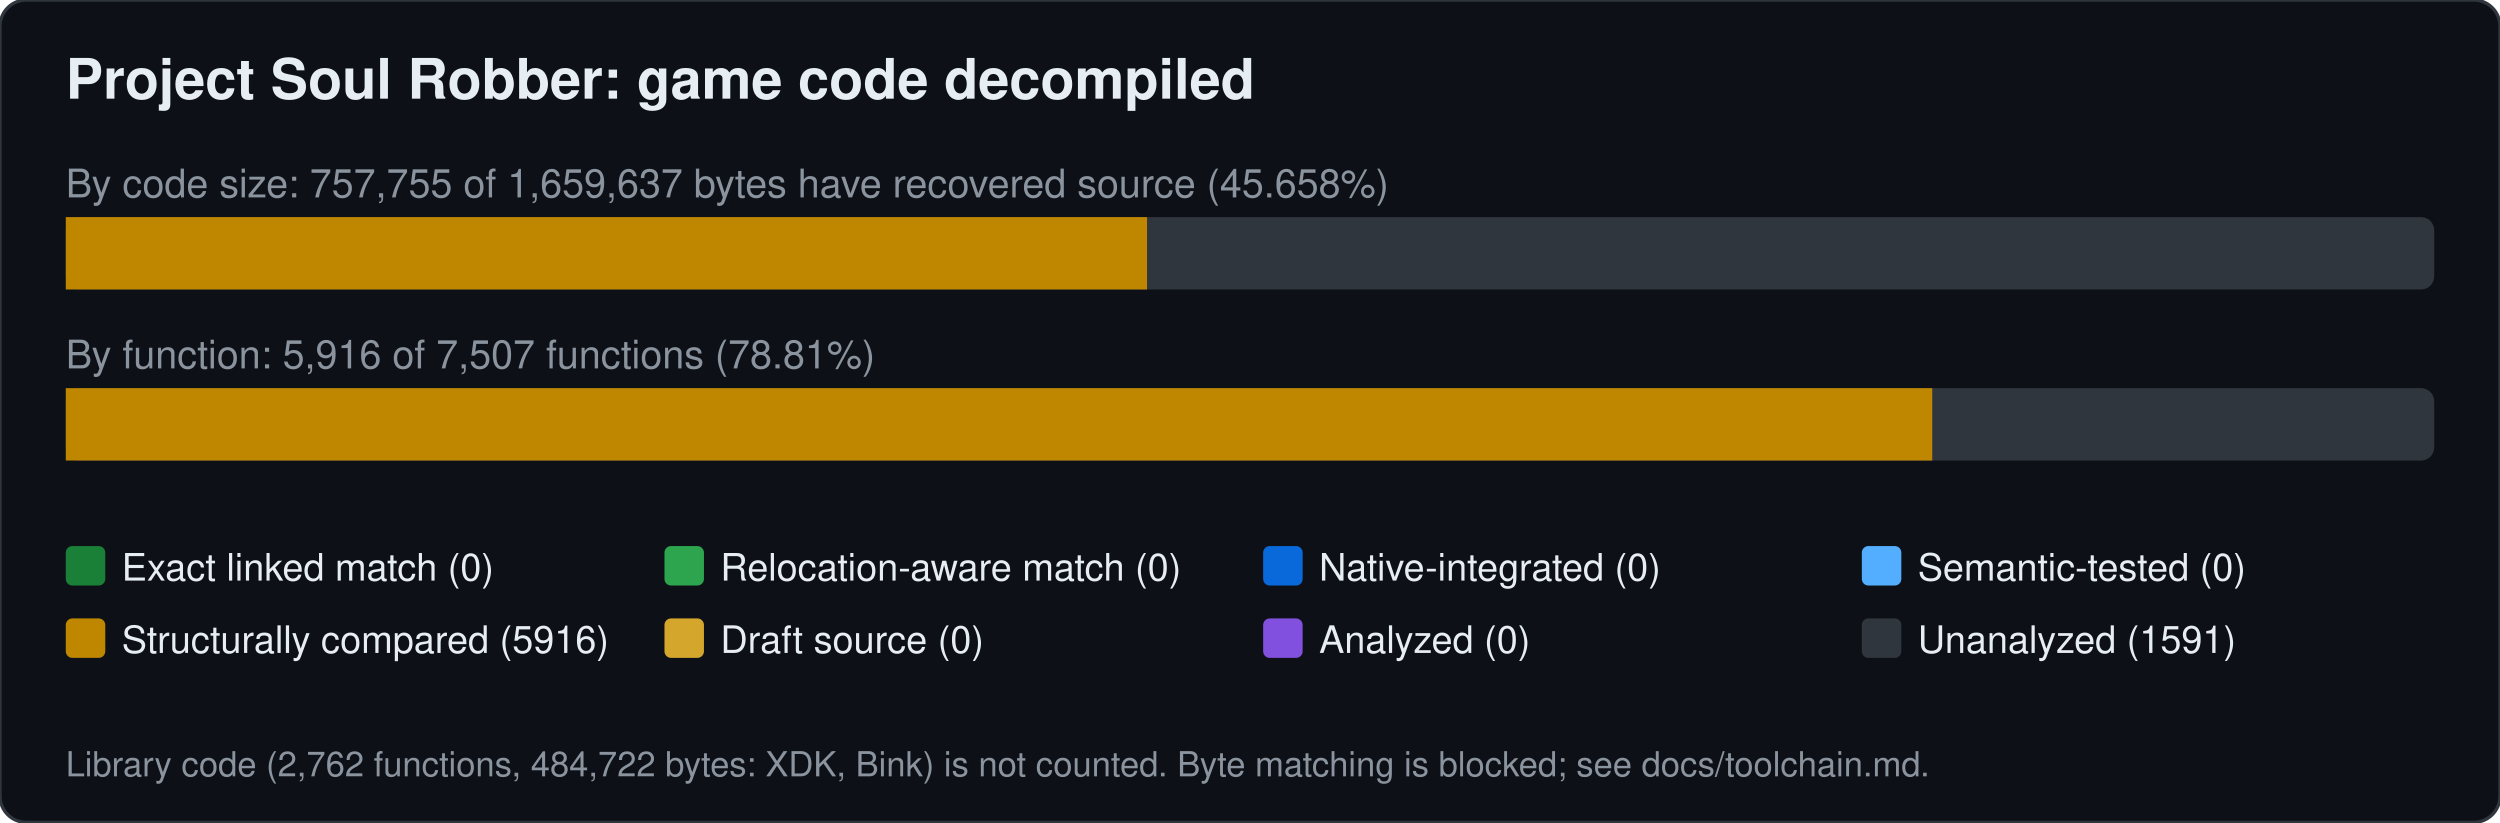
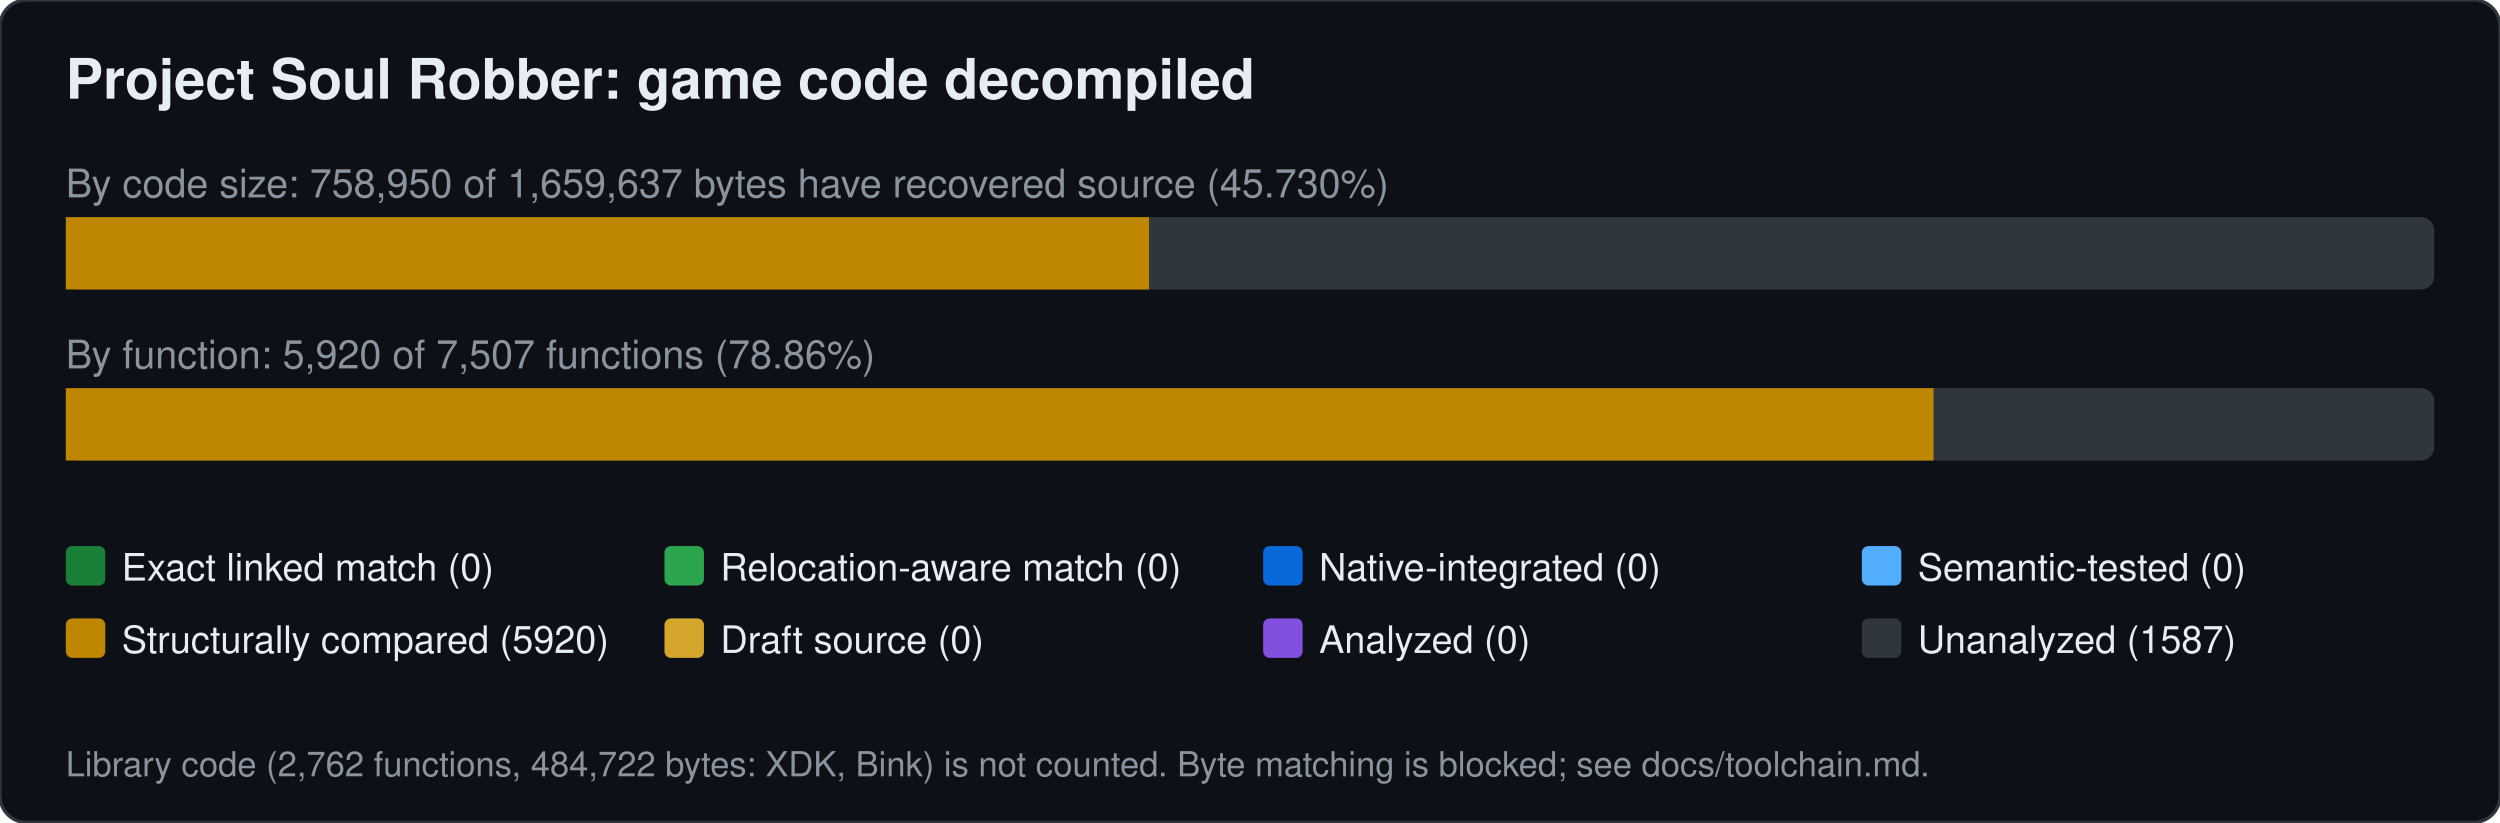
<svg xmlns="http://www.w3.org/2000/svg" width="760" height="250" viewBox="0 0 760 250" font-family="Segoe UI,Helvetica,Arial,sans-serif">
  <rect width="760" height="250" rx="8" fill="#0d1117" stroke="#30363d" />
  <text x="20" y="30" font-size="17" font-weight="600" fill="#e6edf3">Project Soul Robber: game code decompiled</text>
-   <text x="20" y="60" font-size="12" fill="#8b949e">By code size: 757,755 of 1,659,637 bytes have recovered source (45.658%)</text>
+   <text x="20" y="60" font-size="12" fill="#8b949e">By code size: 758,950 of 1,659,637 bytes have recovered source (45.730%)</text>
  <rect x="20" y="66" width="720" height="22" rx="4" fill="#30363d" />
-   <rect x="20.0" y="66" width="328.7" height="22" fill="#bf8700" />
-   <text x="20" y="112" font-size="12" fill="#8b949e">By function: 5,916 of 7,507 functions (78.81%)</text>
+   <rect x="20.0" y="66" width="329.3" height="22" fill="#bf8700" />
+   <text x="20" y="112" font-size="12" fill="#8b949e">By function: 5,920 of 7,507 functions (78.86%)</text>
  <rect x="20" y="118" width="720" height="22" rx="4" fill="#30363d" />
-   <rect x="20.0" y="118" width="567.4" height="22" fill="#bf8700" />
+   <rect x="20.0" y="118" width="567.8" height="22" fill="#bf8700" />
  <rect x="20" y="166" width="12" height="12" rx="2" fill="#1a7f37" />
  <text x="37" y="176.5" font-size="11.5" fill="#e6edf3">Exact linked match (0)</text>
  <rect x="202" y="166" width="12" height="12" rx="2" fill="#2da44e" />
  <text x="219" y="176.5" font-size="11.5" fill="#e6edf3">Relocation-aware match (0)</text>
  <rect x="384" y="166" width="12" height="12" rx="2" fill="#0969da" />
  <text x="401" y="176.5" font-size="11.5" fill="#e6edf3">Native-integrated (0)</text>
  <rect x="566" y="166" width="12" height="12" rx="2" fill="#54aeff" />
  <text x="583" y="176.5" font-size="11.5" fill="#e6edf3">Semantic-tested (0)</text>
  <rect x="20" y="188" width="12" height="12" rx="2" fill="#bf8700" />
-   <text x="37" y="198.5" font-size="11.5" fill="#e6edf3">Structurally compared (5916)</text>
+   <text x="37" y="198.5" font-size="11.5" fill="#e6edf3">Structurally compared (5920)</text>
  <rect x="202" y="188" width="12" height="12" rx="2" fill="#d4a72c" />
  <text x="219" y="198.5" font-size="11.5" fill="#e6edf3">Draft source (0)</text>
  <rect x="384" y="188" width="12" height="12" rx="2" fill="#8250df" />
  <text x="401" y="198.5" font-size="11.5" fill="#e6edf3">Analyzed (0)</text>
  <rect x="566" y="188" width="12" height="12" rx="2" fill="#30363d" />
-   <text x="583" y="198.5" font-size="11.5" fill="#e6edf3">Unanalyzed (1591)</text>
+   <text x="583" y="198.5" font-size="11.5" fill="#e6edf3">Unanalyzed (1587)</text>
  <text x="20" y="236" font-size="10.5" fill="#8b949e">Library code (2,762 functions, 484,722 bytes: XDK, Bink) is not counted. Byte matching is blocked; see docs/toolchain.md.</text>
</svg>
